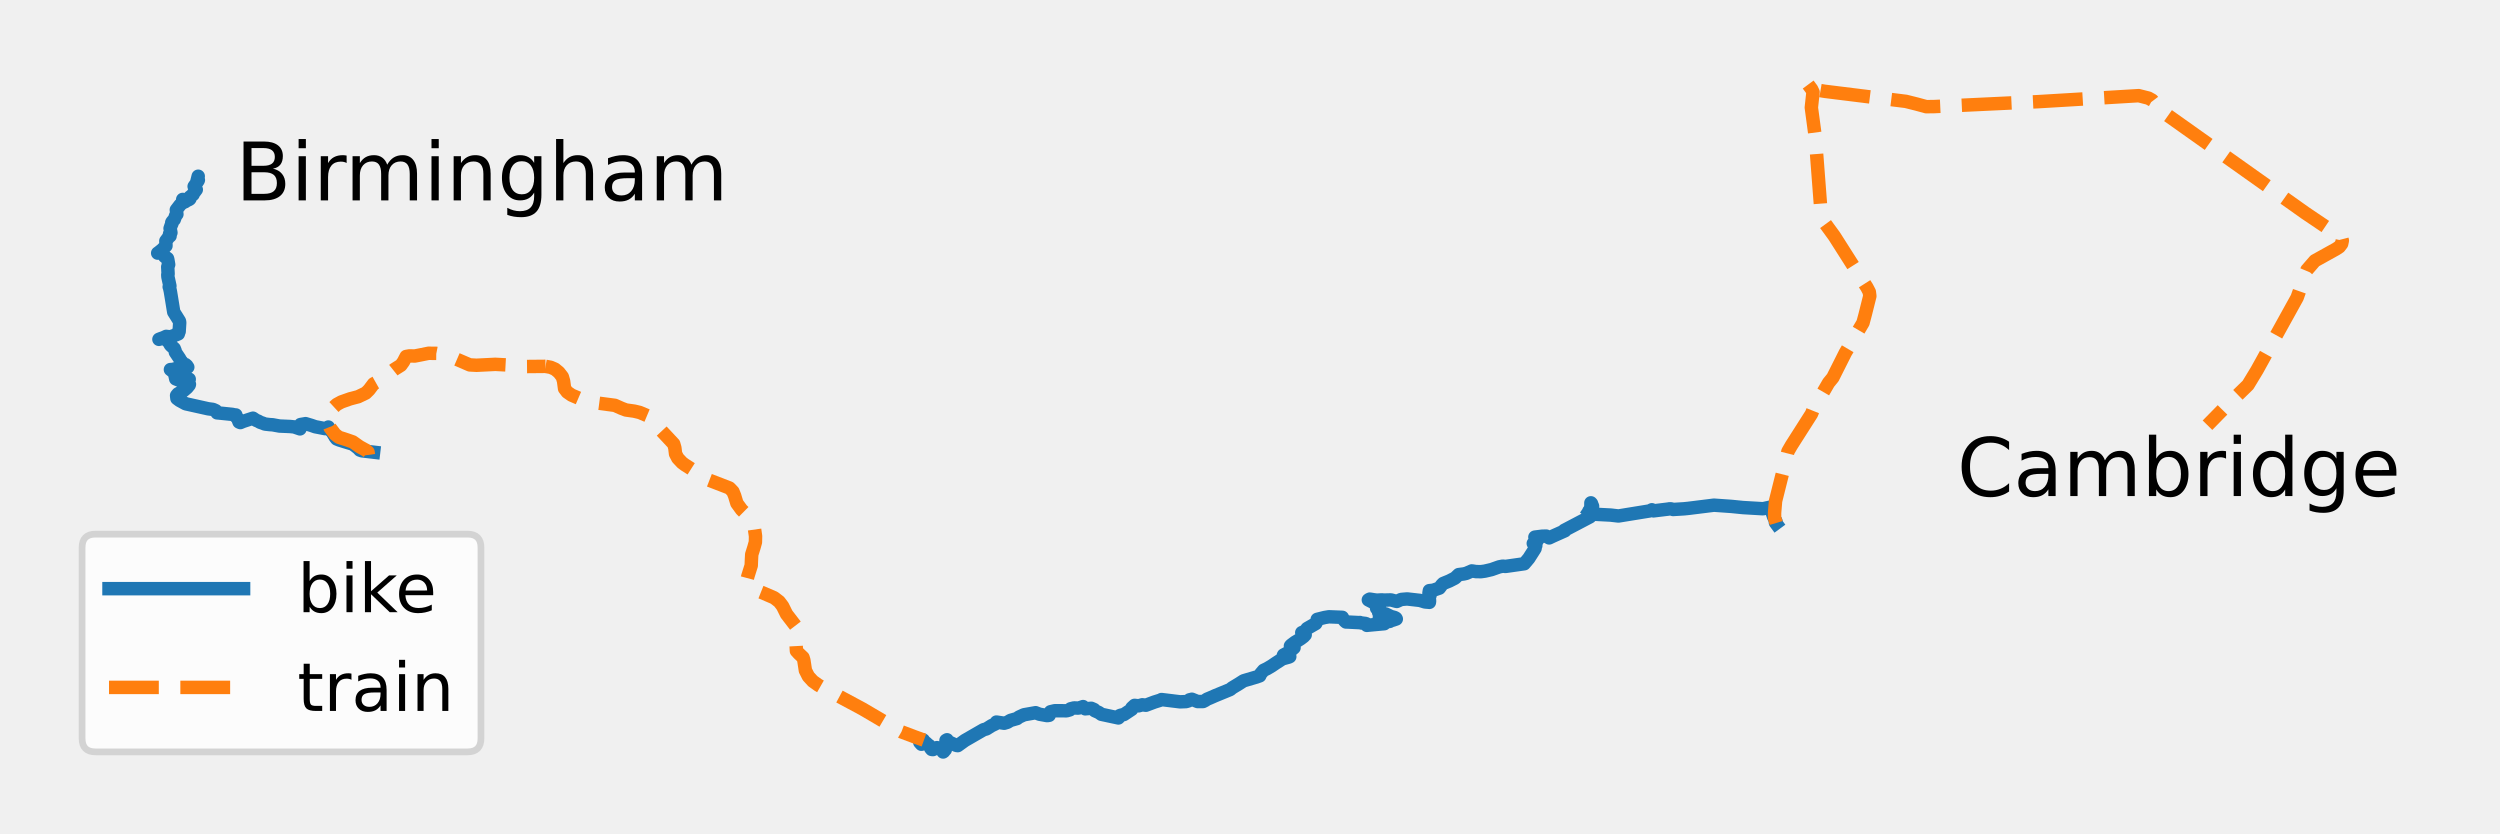
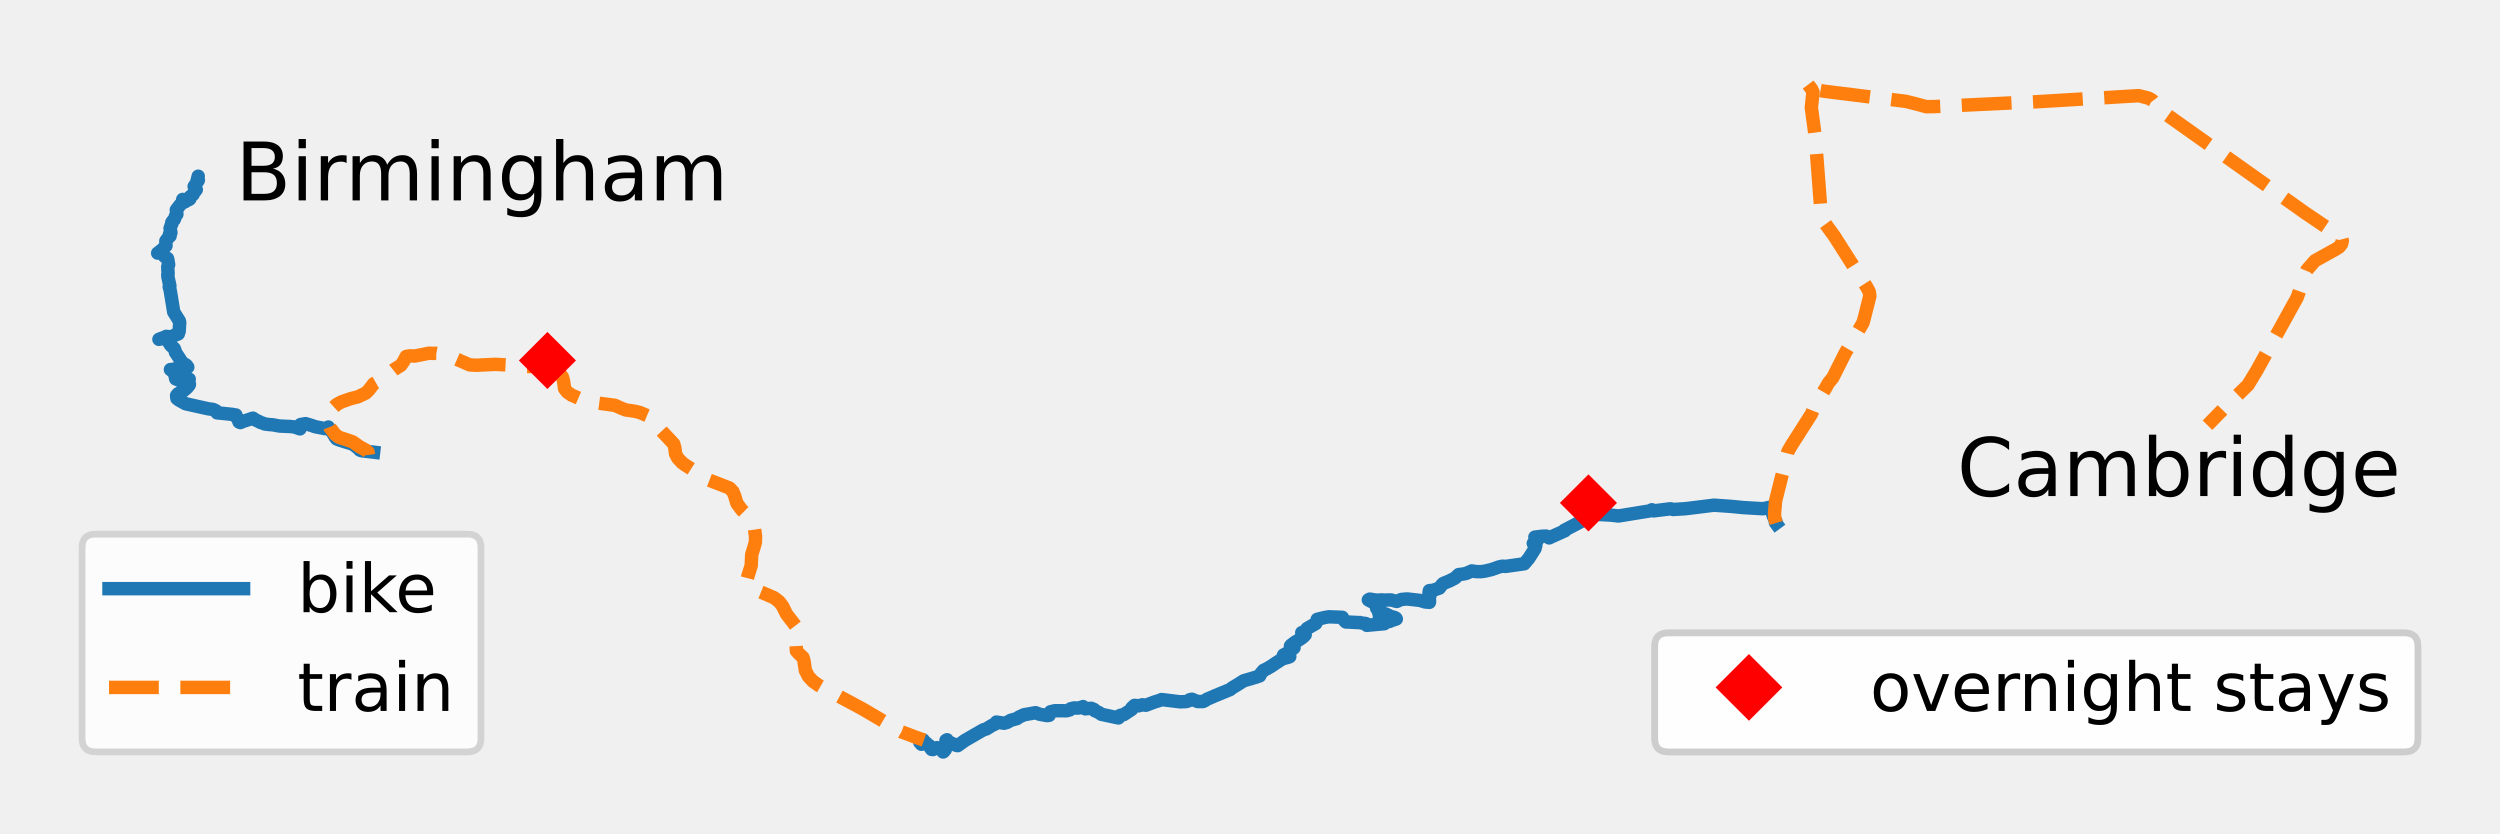
<svg xmlns="http://www.w3.org/2000/svg" xmlns:xlink="http://www.w3.org/1999/xlink" width="371.52pt" height="123.934pt" viewBox="0 0 371.52 123.934" version="1.1">
  <defs>
    <style type="text/css">*{stroke-linejoin: round; stroke-linecap: butt}</style>
  </defs>
  <g id="figure_1">
    <g id="axes_1">
      <g id="line2d_1">
-         <path d="M 29.398 26.421  L 29.456 26.19  L 29.39 26.701  L 29.48 26.756  L 29.45 26.829  L 29.095 27.359  L 28.852 27.702  L 29.169 28.183  L 28.72 28.778  L 28.695 28.905  L 28.183 29.302  L 28.063 29.475  L 28.117 29.492  L 28.229 29.53  L 28.171 29.602  L 27.951 29.722  L 27.581 29.834  L 27.501 29.898  L 27.47 29.837  L 27.153 29.638  L 27.53 29.965  L 27.521 29.971  L 27.105 30.147  L 26.769 30.449  L 26.203 31.188  L 26.288 31.839  L 26.103 32.044  L 25.895 32.631  L 25.614 32.915  L 25.522 33.069  L 25.53 33.073  L 25.55 33.226  L 25.42 33.522  L 25.276 33.944  L 25.356 34.331  L 25.4 34.581  L 25.204 34.737  L 25.273 35.074  L 25.035 35.247  L 25.07 35.246  L 24.648 35.804  L 24.664 36.532  L 24.061 37.132  L 23.536 37.549  L 23.433 37.614  L 23.907 37.404  L 24.254 37.735  L 24.458 38.11  L 24.891 38.413  L 24.941 38.597  L 25.065 39.325  L 24.927 39.656  L 24.981 40.729  L 24.934 40.825  L 24.95 41.127  L 25.248 42.496  L 25.144 42.623  L 25.18 42.669  L 25.316 43.294  L 25.467 44.209  L 25.817 46.367  L 26.662 47.713  L 26.707 47.923  L 26.623 49.262  L 26.462 49.373  L 26.566 49.374  L 26.501 49.616  L 26.117 49.772  L 25.448 50.014  L 25.161 50.045  L 24.698 49.988  L 24.283 50.184  L 23.873 50.325  L 23.619 50.427  L 24.355 50.215  L 24.376 50.337  L 24.453 50.246  L 24.674 50.427  L 24.802 50.589  L 25.105 50.859  L 25.332 51.282  L 25.891 51.79  L 26.036 52.148  L 26.061 52.342  L 26.676 53.259  L 26.885 53.635  L 26.99 53.725  L 27.017 53.824  L 27.255 54.116  L 27.565 54.176  L 27.764 54.346  L 27.75 54.361  L 27.771 54.452  L 27.904 54.563  L 27.786 54.532  L 26.481 54.685  L 25.696 54.896  L 25.328 54.921  L 25.394 54.968  L 25.877 55.357  L 25.943 55.513  L 26.115 56.305  L 26.899 56.614  L 28.117 56.343  L 28.119 56.387  L 27.979 56.73  L 27.986 57.024  L 28.15 57.106  L 28.122 57.213  L 27.791 57.62  L 27.302 58.041  L 26.443 58.532  L 26.243 58.78  L 26.293 59.218  L 26.683 59.507  L 27.592 60.003  L 30.928 60.747  L 31.657 60.845  L 32.072 61.034  L 32.257 61.351  L 32.58 61.379  L 34.516 61.579  L 34.871 61.658  L 35.051 61.664  L 35.016 61.749  L 35.032 61.893  L 35.31 62.155  L 35.522 62.715  L 35.716 62.798  L 36.156 62.614  L 37.588 62.146  L 38.051 62.458  L 38.415 62.604  L 38.636 62.746  L 39.074 62.895  L 39.363 63.016  L 40.077 63.099  L 40.518 63.127  L 41.54 63.314  L 43.113 63.381  L 43.722 63.443  L 44.581 63.735  L 44.583 63.707  L 44.661 63.088  L 45.414 62.958  L 46.294 63.223  L 46.854 63.418  L 48.324 63.701  L 48.792 63.462  L 48.768 63.605  L 48.827 63.709  L 49.366 64.191  L 49.826 64.969  L 50.03 65.227  L 50.422 65.389  L 51.153 65.618  L 52.448 66.01  L 53.239 66.624  L 53.467 66.878  L 53.778 66.993  L 55.518 67.198  L 55.518 67.198  " clip-path="url(#pf020022300)" style="fill: none; stroke: #1f77b4; stroke-width: 2; stroke-linecap: square" />
+         <path d="M 29.398 26.421  L 29.456 26.19  L 29.39 26.701  L 29.48 26.756  L 29.45 26.829  L 29.095 27.359  L 28.852 27.702  L 29.169 28.183  L 28.72 28.778  L 28.695 28.905  L 28.183 29.302  L 28.063 29.475  L 28.117 29.492  L 28.229 29.53  L 28.171 29.602  L 27.951 29.722  L 27.581 29.834  L 27.501 29.898  L 27.47 29.837  L 27.153 29.638  L 27.53 29.965  L 27.521 29.971  L 27.105 30.147  L 26.769 30.449  L 26.203 31.188  L 26.288 31.839  L 26.103 32.044  L 25.895 32.631  L 25.614 32.915  L 25.522 33.069  L 25.53 33.073  L 25.55 33.226  L 25.42 33.522  L 25.276 33.944  L 25.356 34.331  L 25.4 34.581  L 25.204 34.737  L 25.273 35.074  L 25.035 35.247  L 25.07 35.246  L 24.648 35.804  L 24.664 36.532  L 24.061 37.132  L 23.536 37.549  L 23.433 37.614  L 23.907 37.404  L 24.254 37.735  L 24.458 38.11  L 24.891 38.413  L 24.941 38.597  L 25.065 39.325  L 24.927 39.656  L 24.981 40.729  L 24.934 40.825  L 24.95 41.127  L 25.248 42.496  L 25.144 42.623  L 25.18 42.669  L 25.316 43.294  L 25.467 44.209  L 25.817 46.367  L 26.662 47.713  L 26.707 47.923  L 26.623 49.262  L 26.462 49.373  L 26.566 49.374  L 26.501 49.616  L 26.117 49.772  L 25.448 50.014  L 25.161 50.045  L 24.698 49.988  L 24.283 50.184  L 23.873 50.325  L 23.619 50.427  L 24.355 50.215  L 24.376 50.337  L 24.453 50.246  L 24.674 50.427  L 24.802 50.589  L 25.105 50.859  L 25.332 51.282  L 25.891 51.79  L 26.036 52.148  L 26.061 52.342  L 26.676 53.259  L 26.885 53.635  L 26.99 53.725  L 27.017 53.824  L 27.255 54.116  L 27.565 54.176  L 27.764 54.346  L 27.75 54.361  L 27.771 54.452  L 27.904 54.563  L 27.786 54.532  L 26.481 54.685  L 25.696 54.896  L 25.328 54.921  L 25.394 54.968  L 25.877 55.357  L 25.943 55.513  L 26.115 56.305  L 26.899 56.614  L 28.117 56.343  L 28.119 56.387  L 27.979 56.73  L 27.986 57.024  L 28.15 57.106  L 28.122 57.213  L 27.791 57.62  L 27.302 58.041  L 26.443 58.532  L 26.243 58.78  L 26.293 59.218  L 26.683 59.507  L 27.592 60.003  L 30.928 60.747  L 31.657 60.845  L 32.072 61.034  L 32.257 61.351  L 32.58 61.379  L 34.516 61.579  L 34.871 61.658  L 35.051 61.664  L 35.016 61.749  L 35.032 61.893  L 35.31 62.155  L 35.522 62.715  L 35.716 62.798  L 36.156 62.614  L 37.588 62.146  L 38.051 62.458  L 38.415 62.604  L 38.636 62.746  L 39.074 62.895  L 39.363 63.016  L 40.077 63.099  L 40.518 63.127  L 41.54 63.314  L 43.113 63.381  L 43.722 63.443  L 44.581 63.735  L 44.583 63.707  L 44.661 63.088  L 45.414 62.958  L 46.294 63.223  L 46.854 63.418  L 48.324 63.701  L 48.792 63.462  L 48.768 63.605  L 48.827 63.709  L 49.366 64.191  L 49.826 64.969  L 50.03 65.227  L 50.422 65.389  L 51.153 65.618  L 52.448 66.01  L 53.239 66.624  L 53.467 66.878  L 53.778 66.993  L 55.518 67.198  L 55.518 67.198  " clip-path="url(#p9d2b6f3bf2)" style="fill: none; stroke: #1f77b4; stroke-width: 2; stroke-linecap: square" />
      </g>
      <g id="line2d_2">
-         <path d="M 137.213 109.991  L 137.218 109.983  L 137.069 109.925  L 136.866 109.957  L 136.689 110.325  L 136.932 110.601  L 136.988 110.584  L 137.598 110.383  L 137.905 110.665  L 138.113 110.812  L 138.312 111.206  L 138.452 111.371  L 138.638 111.395  L 139.19 111.129  L 139.241 111.105  L 139.293 111.128  L 139.881 111.436  L 140.267 111.667  L 140.199 111.73  L 140.156 111.75  L 140.48 111.412  L 140.528 111.046  L 140.585 110.024  L 140.737 109.938  L 140.751 110.062  L 140.792 110.161  L 142.134 110.782  L 142.33 110.803  L 143.392 110.038  L 146.158 108.442  L 146.596 108.32  L 147.36 107.838  L 147.916 107.574  L 148.08 107.304  L 149.228 107.48  L 149.702 107.339  L 150.166 107.058  L 151.151 106.778  L 151.409 106.572  L 152.17 106.221  L 153.902 105.914  L 154.037 105.969  L 154.485 106.141  L 155.618 106.346  L 155.916 106.3  L 155.917 106.276  L 155.907 106.037  L 156.111 105.773  L 156.748 105.621  L 158.518 105.627  L 159 105.485  L 159.093 105.335  L 159.612 105.203  L 160.267 105.23  L 160.735 105.084  L 160.951 105.005  L 160.958 105.025  L 161.272 105.336  L 162.168 105.256  L 162.595 105.444  L 162.692 105.618  L 163.298 105.886  L 163.671 106.15  L 166.199 106.692  L 166.346 106.542  L 166.371 106.361  L 166.533 106.293  L 167.023 106.185  L 168.183 105.413  L 168.209 105.188  L 168.607 104.823  L 169.207 104.89  L 169.759 104.736  L 170.287 104.804  L 171.539 104.334  L 172.441 104.051  L 172.61 103.959  L 175.373 104.297  L 176.279 104.26  L 176.622 104.154  L 176.619 104.138  L 176.778 103.994  L 177.01 103.954  L 177.118 103.911  L 177.969 104.254  L 178.789 104.249  L 179.108 104.088  L 179.366 103.909  L 179.845 103.71  L 180.549 103.399  L 182.82 102.467  L 183.114 102.222  L 184.101 101.626  L 184.802 101.176  L 185.164 101.067  L 186.725 100.609  L 187.211 100.433  L 187.335 100.144  L 187.78 99.617  L 188.314 99.359  L 188.983 98.962  L 189.569 98.562  L 190.575 97.913  L 191.533 97.647  L 191.668 97.583  L 191.451 97.569  L 190.698 97.456  L 190.748 97.34  L 191.582 96.89  L 192.305 96.256  L 192.265 96.209  L 191.768 95.997  L 191.863 95.884  L 192.447 95.444  L 192.855 95.202  L 193.295 94.921  L 193.729 94.595  L 193.962 94.339  L 193.854 94.302  L 193.453 94.014  L 193.525 93.98  L 193.787 93.9  L 194.101 93.597  L 194.098 93.599  L 194.088 93.595  L 194.175 93.52  L 194.243 93.404  L 195.527 92.664  L 195.746 92.233  L 195.751 92.04  L 196.856 91.765  L 197.492 91.659  L 199.479 91.739  L 199.474 91.741  L 199.678 92.077  L 199.852 92.289  L 200.018 92.433  L 200.352 92.443  L 202.146 92.532  L 202.089 92.507  L 202.26 92.574  L 202.937 92.65  L 203.096 92.724  L 203.049 92.808  L 203.123 92.932  L 203.137 92.931  L 203.322 92.911  L 205.716 92.689  L 205.695 92.514  L 205.632 92.511  L 206.537 92.34  L 206.73 92.212  L 206.988 92.159  L 207.501 91.984  L 207.442 91.874  L 207.255 91.767  L 206.693 91.615  L 205.924 91.239  L 205.677 91.479  L 205.514 91.605  L 205.003 91.88  L 204.98 91.808  L 205.042 91.78  L 205.121 91.692  L 205.092 91.648  L 205.114 91.493  L 205.167 91.052  L 204.913 91.043  L 204.88 91.028  L 204.895 90.995  L 205.035 90.475  L 204.94 90.458  L 204.572 90.392  L 204.596 90.355  L 204.632 89.796  L 204.59 89.788  L 203.349 89.15  L 203.374 89.127  L 203.556 89.033  L 204.192 89.136  L 204.609 89.188  L 205.36 89.148  L 205.66 89.178  L 206.702 89.152  L 207.384 89.336  L 207.579 89.378  L 208.228 89.083  L 209.111 89.008  L 210.996 89.223  L 211.355 89.325  L 211.764 89.454  L 212.421 89.511  L 212.45 89.262  L 212.383 88.872  L 212.521 88.452  L 212.354 88.151  L 212.414 87.775  L 212.996 87.71  L 213.902 87.4  L 214.255 86.93  L 214.466 86.713  L 215.37 86.344  L 216.224 85.91  L 216.773 85.39  L 217.525 85.293  L 217.902 85.203  L 218.728 84.842  L 219.376 84.947  L 220.105 84.952  L 220.672 84.874  L 221.657 84.644  L 222.797 84.24  L 223.325 84.135  L 223.731 84.175  L 226.518 83.777  L 227.193 82.974  L 227.364 82.703  L 227.851 81.944  L 228.126 81.501  L 228.12 81.225  L 228.231 81.084  L 228.183 80.943  L 227.859 80.757  L 227.932 80.692  L 228.394 80.415  L 228.435 80.354  L 228.393 80.324  L 228.132 80.019  L 228.097 79.82  L 228.111 79.817  L 229.166 79.686  L 229.781 79.669  L 230.218 79.936  L 230.729 79.692  L 232.56 78.875  L 232.46 78.814  L 232.547 78.77  L 236.274 76.812  L 236.245 76.78  L 235.981 76.567  L 236.031 76.563  L 236.634 76.024  L 236.606 75.514  L 236.628 75.517  L 236.664 75.429  L 236.637 75.392  L 236.564 75.269  L 236.668 75.231  L 236.549 74.961  L 236.508 74.823  L 236.42 74.726  L 236.42 74.732  " clip-path="url(#pf020022300)" style="fill: none; stroke: #1f77b4; stroke-width: 2; stroke-linecap: square" />
+         <path d="M 137.213 109.991  L 137.218 109.983  L 137.069 109.925  L 136.866 109.957  L 136.689 110.325  L 136.932 110.601  L 136.988 110.584  L 137.598 110.383  L 137.905 110.665  L 138.113 110.812  L 138.312 111.206  L 138.452 111.371  L 138.638 111.395  L 139.19 111.129  L 139.241 111.105  L 139.293 111.128  L 139.881 111.436  L 140.267 111.667  L 140.199 111.73  L 140.156 111.75  L 140.48 111.412  L 140.528 111.046  L 140.585 110.024  L 140.737 109.938  L 140.751 110.062  L 140.792 110.161  L 142.134 110.782  L 142.33 110.803  L 143.392 110.038  L 146.158 108.442  L 146.596 108.32  L 147.36 107.838  L 147.916 107.574  L 148.08 107.304  L 149.228 107.48  L 149.702 107.339  L 150.166 107.058  L 151.151 106.778  L 151.409 106.572  L 152.17 106.221  L 153.902 105.914  L 154.037 105.969  L 154.485 106.141  L 155.618 106.346  L 155.916 106.3  L 155.917 106.276  L 155.907 106.037  L 156.111 105.773  L 156.748 105.621  L 158.518 105.627  L 159 105.485  L 159.093 105.335  L 159.612 105.203  L 160.267 105.23  L 160.735 105.084  L 160.951 105.005  L 160.958 105.025  L 161.272 105.336  L 162.168 105.256  L 162.595 105.444  L 162.692 105.618  L 163.298 105.886  L 163.671 106.15  L 166.199 106.692  L 166.346 106.542  L 166.371 106.361  L 166.533 106.293  L 167.023 106.185  L 168.183 105.413  L 168.209 105.188  L 168.607 104.823  L 169.207 104.89  L 169.759 104.736  L 170.287 104.804  L 171.539 104.334  L 172.441 104.051  L 172.61 103.959  L 175.373 104.297  L 176.279 104.26  L 176.622 104.154  L 176.619 104.138  L 176.778 103.994  L 177.01 103.954  L 177.118 103.911  L 177.969 104.254  L 178.789 104.249  L 179.108 104.088  L 179.366 103.909  L 179.845 103.71  L 180.549 103.399  L 182.82 102.467  L 183.114 102.222  L 184.101 101.626  L 184.802 101.176  L 185.164 101.067  L 186.725 100.609  L 187.211 100.433  L 187.335 100.144  L 187.78 99.617  L 188.314 99.359  L 188.983 98.962  L 189.569 98.562  L 190.575 97.913  L 191.533 97.647  L 191.668 97.583  L 191.451 97.569  L 190.698 97.456  L 190.748 97.34  L 191.582 96.89  L 192.305 96.256  L 192.265 96.209  L 191.768 95.997  L 191.863 95.884  L 192.447 95.444  L 192.855 95.202  L 193.295 94.921  L 193.729 94.595  L 193.962 94.339  L 193.854 94.302  L 193.453 94.014  L 193.525 93.98  L 193.787 93.9  L 194.101 93.597  L 194.098 93.599  L 194.088 93.595  L 194.175 93.52  L 194.243 93.404  L 195.527 92.664  L 195.746 92.233  L 195.751 92.04  L 196.856 91.765  L 197.492 91.659  L 199.479 91.739  L 199.474 91.741  L 199.678 92.077  L 199.852 92.289  L 200.018 92.433  L 200.352 92.443  L 202.146 92.532  L 202.089 92.507  L 202.26 92.574  L 202.937 92.65  L 203.096 92.724  L 203.049 92.808  L 203.123 92.932  L 203.137 92.931  L 203.322 92.911  L 205.716 92.689  L 205.695 92.514  L 205.632 92.511  L 206.537 92.34  L 206.73 92.212  L 206.988 92.159  L 207.501 91.984  L 207.442 91.874  L 207.255 91.767  L 206.693 91.615  L 205.924 91.239  L 205.677 91.479  L 205.514 91.605  L 205.003 91.88  L 204.98 91.808  L 205.042 91.78  L 205.121 91.692  L 205.092 91.648  L 205.114 91.493  L 205.167 91.052  L 204.913 91.043  L 204.88 91.028  L 204.895 90.995  L 205.035 90.475  L 204.94 90.458  L 204.572 90.392  L 204.596 90.355  L 204.632 89.796  L 204.59 89.788  L 203.349 89.15  L 203.374 89.127  L 203.556 89.033  L 204.192 89.136  L 204.609 89.188  L 205.36 89.148  L 205.66 89.178  L 206.702 89.152  L 207.384 89.336  L 207.579 89.378  L 208.228 89.083  L 209.111 89.008  L 210.996 89.223  L 211.355 89.325  L 211.764 89.454  L 212.421 89.511  L 212.45 89.262  L 212.383 88.872  L 212.521 88.452  L 212.354 88.151  L 212.414 87.775  L 212.996 87.71  L 213.902 87.4  L 214.255 86.93  L 214.466 86.713  L 215.37 86.344  L 216.224 85.91  L 216.773 85.39  L 217.525 85.293  L 217.902 85.203  L 218.728 84.842  L 219.376 84.947  L 220.105 84.952  L 220.672 84.874  L 221.657 84.644  L 222.797 84.24  L 223.325 84.135  L 223.731 84.175  L 226.518 83.777  L 227.193 82.974  L 227.364 82.703  L 227.851 81.944  L 228.126 81.501  L 228.12 81.225  L 228.231 81.084  L 228.183 80.943  L 227.859 80.757  L 227.932 80.692  L 228.394 80.415  L 228.435 80.354  L 228.393 80.324  L 228.132 80.019  L 228.097 79.82  L 228.111 79.817  L 229.166 79.686  L 229.781 79.669  L 230.218 79.936  L 230.729 79.692  L 232.56 78.875  L 232.46 78.814  L 232.547 78.77  L 236.274 76.812  L 236.245 76.78  L 235.981 76.567  L 236.031 76.563  L 236.634 76.024  L 236.606 75.514  L 236.628 75.517  L 236.664 75.429  L 236.637 75.392  L 236.564 75.269  L 236.668 75.231  L 236.549 74.961  L 236.508 74.823  L 236.42 74.726  L 236.42 74.732  " clip-path="url(#p9d2b6f3bf2)" style="fill: none; stroke: #1f77b4; stroke-width: 2; stroke-linecap: square" />
      </g>
      <g id="line2d_3">
-         <path d="M 236.194 75.921  L 236.209 75.932  L 236.124 75.936  L 236.119 75.965  L 236.381 76.36  L 236.644 76.297  L 236.659 76.406  L 239.353 76.545  L 240.517 76.68  L 245.168 75.925  L 245.48 75.756  L 245.721 75.919  L 247.871 75.657  L 248.182 75.605  L 248.413 75.639  L 248.634 75.713  L 250.233 75.615  L 250.891 75.549  L 254.709 75.074  L 257.302 75.256  L 259.034 75.429  L 261.999 75.602  L 263.234 75.332  L 263.124 75.363  L 263.43 76.372  L 263.56 76.765  L 263.824 77.323  L 263.9 77.422  L 263.952 77.62  L 263.832 77.588  L 263.837 77.65  L 263.918 77.76  L 263.918 77.76  " clip-path="url(#pf020022300)" style="fill: none; stroke: #1f77b4; stroke-width: 2; stroke-linecap: square" />
+         <path d="M 236.194 75.921  L 236.209 75.932  L 236.124 75.936  L 236.119 75.965  L 236.381 76.36  L 236.644 76.297  L 236.659 76.406  L 239.353 76.545  L 240.517 76.68  L 245.168 75.925  L 245.48 75.756  L 245.721 75.919  L 247.871 75.657  L 248.182 75.605  L 248.413 75.639  L 248.634 75.713  L 250.233 75.615  L 250.891 75.549  L 254.709 75.074  L 257.302 75.256  L 259.034 75.429  L 261.999 75.602  L 263.234 75.332  L 263.124 75.363  L 263.43 76.372  L 263.56 76.765  L 263.824 77.323  L 263.9 77.422  L 263.952 77.62  L 263.832 77.588  L 263.837 77.65  L 263.918 77.76  L 263.918 77.76  " clip-path="url(#p9d2b6f3bf2)" style="fill: none; stroke: #1f77b4; stroke-width: 2; stroke-linecap: square" />
      </g>
      <g id="line2d_4">
-         <path d="M 54.749 67.601  L 54.692 67.182  L 54.402 66.92  L 53.438 66.388  L 52.426 65.672  L 51.585 65.376  L 50.359 64.98  L 49.792 64.543  L 49.05 63.558  L 48.848 63.035  L 48.839 62.296  L 49.04 61.374  L 49.428 60.67  L 50.038 60.107  L 50.727 59.731  L 52.024 59.271  L 53.222 58.957  L 54.351 58.415  L 54.84 57.936  L 55.513 57.042  L 56.22 56.645  L 57.044 56.138  L 58.595 54.899  L 59.57 54.288  L 59.954 53.756  L 60.36 52.974  L 60.838 52.893  L 61.653 52.904  L 62.53 52.733  L 63.686 52.499  L 64.833 52.511  L 66.194 52.775  L 67.538 53.248  L 69.81 54.226  L 70.818 54.281  L 73.605 54.143  L 76.237 54.282  L 77.842 54.471  L 81.065 54.443  L 81.065 54.443  " clip-path="url(#pf020022300)" style="fill: none; stroke-dasharray: 7.4,3.2; stroke-dashoffset: 0; stroke: #ff7f0e; stroke-width: 2" />
+         <path d="M 54.749 67.601  L 54.692 67.182  L 54.402 66.92  L 53.438 66.388  L 52.426 65.672  L 51.585 65.376  L 50.359 64.98  L 49.792 64.543  L 49.05 63.558  L 48.848 63.035  L 48.839 62.296  L 49.04 61.374  L 49.428 60.67  L 50.038 60.107  L 50.727 59.731  L 52.024 59.271  L 53.222 58.957  L 54.351 58.415  L 54.84 57.936  L 55.513 57.042  L 56.22 56.645  L 57.044 56.138  L 58.595 54.899  L 59.57 54.288  L 59.954 53.756  L 60.36 52.974  L 60.838 52.893  L 61.653 52.904  L 62.53 52.733  L 63.686 52.499  L 64.833 52.511  L 66.194 52.775  L 67.538 53.248  L 69.81 54.226  L 70.818 54.281  L 73.605 54.143  L 76.237 54.282  L 77.842 54.471  L 81.065 54.443  L 81.065 54.443  " clip-path="url(#p9d2b6f3bf2)" style="fill: none; stroke-dasharray: 7.4,3.2; stroke-dashoffset: 0; stroke: #ff7f0e; stroke-width: 2" />
      </g>
      <g id="line2d_5">
-         <path d="M 81.065 54.443  L 81.831 54.583  L 82.467 54.856  L 83.054 55.336  L 83.568 56  L 83.754 56.647  L 83.901 57.748  L 84.301 58.27  L 84.947 58.718  L 86.388 59.336  L 87.56 59.724  L 88.204 59.819  L 91.379 60.238  L 92.342 60.668  L 93.02 60.927  L 94.244 61.099  L 95.051 61.291  L 96.243 61.79  L 96.943 62.314  L 97.258 62.689  L 98.057 63.763  L 100.121 65.975  L 100.288 66.566  L 100.394 67.448  L 100.728 68.089  L 101.361 68.762  L 101.763 69.062  L 105.313 71.329  L 108.405 72.522  L 108.92 73.056  L 109.172 73.673  L 109.507 74.789  L 110.2 75.741  L 111.691 77.212  L 112.056 78.117  L 112.279 79.685  L 112.26 80.567  L 112.035 81.373  L 111.713 82.395  L 111.676 83.098  L 111.637 84.041  L 111.161 85.558  L 110.998 86.169  L 111.128 86.677  L 111.519 87.181  L 112.101 87.605  L 113.255 88.064  L 115.032 88.828  L 115.796 89.413  L 116.304 90.086  L 116.885 91.262  L 118.415 93.253  L 118.654 93.889  L 118.688 94.503  L 118.513 95.155  L 118.313 95.947  L 118.355 96.733  L 118.679 97.091  L 119.332 97.708  L 119.458 98.116  L 119.688 99.633  L 120.137 100.515  L 120.796 101.236  L 121.592 101.804  L 122.167 102.132  L 128.149 105.337  L 133.963 108.754  L 135.887 109.482  L 137.302 109.994  L 137.302 109.994  " clip-path="url(#pf020022300)" style="fill: none; stroke-dasharray: 7.4,3.2; stroke-dashoffset: 0; stroke: #ff7f0e; stroke-width: 2" />
+         <path d="M 81.065 54.443  L 81.831 54.583  L 82.467 54.856  L 83.054 55.336  L 83.568 56  L 83.754 56.647  L 83.901 57.748  L 84.301 58.27  L 84.947 58.718  L 86.388 59.336  L 87.56 59.724  L 88.204 59.819  L 91.379 60.238  L 92.342 60.668  L 93.02 60.927  L 94.244 61.099  L 95.051 61.291  L 96.243 61.79  L 96.943 62.314  L 97.258 62.689  L 98.057 63.763  L 100.121 65.975  L 100.288 66.566  L 100.394 67.448  L 100.728 68.089  L 101.361 68.762  L 101.763 69.062  L 105.313 71.329  L 108.405 72.522  L 108.92 73.056  L 109.172 73.673  L 109.507 74.789  L 110.2 75.741  L 111.691 77.212  L 112.056 78.117  L 112.279 79.685  L 112.26 80.567  L 112.035 81.373  L 111.713 82.395  L 111.676 83.098  L 111.637 84.041  L 111.161 85.558  L 110.998 86.169  L 111.128 86.677  L 111.519 87.181  L 112.101 87.605  L 113.255 88.064  L 115.032 88.828  L 115.796 89.413  L 116.304 90.086  L 116.885 91.262  L 118.415 93.253  L 118.654 93.889  L 118.688 94.503  L 118.513 95.155  L 118.313 95.947  L 118.355 96.733  L 118.679 97.091  L 119.332 97.708  L 119.458 98.116  L 119.688 99.633  L 120.137 100.515  L 120.796 101.236  L 121.592 101.804  L 122.167 102.132  L 128.149 105.337  L 133.963 108.754  L 135.887 109.482  L 137.302 109.994  L 137.302 109.994  " clip-path="url(#p9d2b6f3bf2)" style="fill: none; stroke-dasharray: 7.4,3.2; stroke-dashoffset: 0; stroke: #ff7f0e; stroke-width: 2" />
      </g>
      <g id="line2d_6">
-         <path d="M 263.949 77.72  L 263.717 76.957  L 263.717 76.202  L 263.863 74.446  L 265.708 67.073  L 266.212 66.199  L 269.199 61.512  L 269.784 60.058  L 270.773 58.56  L 271.75 56.881  L 272.373 56.12  L 274.24 52.409  L 276.856 47.968  L 277.173 46.779  L 277.87 44.001  L 277.793 43.386  L 277.439 42.708  L 272.598 35.094  L 270.944 32.827  L 270.701 32.194  L 270.59 31.132  L 269.768 20.362  L 269.18 15.982  L 269.429 13.69  L 269.219 13.25  L 268.423 12.179  L 268.696 12.709  L 268.895 13.089  L 269.319 13.253  L 271.164 13.568  L 283.228 15.064  L 284.855 15.471  L 286.257 15.853  L 287.429 15.839  L 302.879 15.108  L 317.828 14.215  L 319.278 14.583  L 319.836 14.893  L 320.205 15.381  L 320.577 16.007  L 320.878 16.253  L 342.603 31.665  L 346.755 34.466  L 347.586 34.881  L 347.981 35.346  L 348.087 35.756  L 347.984 36.235  L 347.645 36.682  L 347.162 37.004  L 344.008 38.756  L 342.844 40.098  L 342.745 40.331  L 341.371 44.225  L 335.408 55  L 334.07 57.21  L 330.574 60.615  L 328.049 63.19  L 328.049 63.19  " clip-path="url(#pf020022300)" style="fill: none; stroke-dasharray: 7.4,3.2; stroke-dashoffset: 0; stroke: #ff7f0e; stroke-width: 2" />
+         <path d="M 263.949 77.72  L 263.717 76.957  L 263.717 76.202  L 263.863 74.446  L 265.708 67.073  L 266.212 66.199  L 269.199 61.512  L 269.784 60.058  L 270.773 58.56  L 271.75 56.881  L 272.373 56.12  L 274.24 52.409  L 276.856 47.968  L 277.173 46.779  L 277.87 44.001  L 277.793 43.386  L 277.439 42.708  L 272.598 35.094  L 270.944 32.827  L 270.701 32.194  L 270.59 31.132  L 269.768 20.362  L 269.18 15.982  L 269.429 13.69  L 269.219 13.25  L 268.423 12.179  L 268.696 12.709  L 268.895 13.089  L 269.319 13.253  L 271.164 13.568  L 283.228 15.064  L 284.855 15.471  L 286.257 15.853  L 287.429 15.839  L 302.879 15.108  L 317.828 14.215  L 319.278 14.583  L 319.836 14.893  L 320.205 15.381  L 320.577 16.007  L 320.878 16.253  L 342.603 31.665  L 346.755 34.466  L 347.586 34.881  L 347.981 35.346  L 348.087 35.756  L 347.984 36.235  L 347.645 36.682  L 347.162 37.004  L 344.008 38.756  L 342.844 40.098  L 342.745 40.331  L 341.371 44.225  L 335.408 55  L 334.07 57.21  L 330.574 60.615  L 328.049 63.19  L 328.049 63.19  " clip-path="url(#p9d2b6f3bf2)" style="fill: none; stroke-dasharray: 7.4,3.2; stroke-dashoffset: 0; stroke: #ff7f0e; stroke-width: 2" />
+       </g>
+       <g id="line2d_7">
+         <defs>
+           <path id="m99d3e0fdd3" d="M 0 3.536  L 3.536 0  L 0 -3.536  L -3.536 0  z " style="stroke: #ff0000; stroke-linejoin: miter" />
+         </defs>
+         <g clip-path="url(#p9d2b6f3bf2)">
+           <use xlink:href="#m99d3e0fdd3" x="81.35" y="53.572" style="fill: #ff0000; stroke: #ff0000; stroke-linejoin: miter" />
+         </g>
+       </g>
+       <g id="line2d_8">
+         <g clip-path="url(#p9d2b6f3bf2)">
+           <use xlink:href="#m99d3e0fdd3" x="236.055" y="74.737" style="fill: #ff0000; stroke: #ff0000; stroke-linejoin: miter" />
+         </g>
      </g>
      <g id="text_1">
        <g transform="translate(35.01349 29.77885) scale(0.12 -0.12)">
          <defs>
            <path id="DejaVuSans-42" d="M 1259 2228  L 1259 519  L 2272 519  Q 2781 519 3026 730  Q 3272 941 3272 1375  Q 3272 1813 3026 2020  Q 2781 2228 2272 2228  L 1259 2228  z M 1259 4147  L 1259 2741  L 2194 2741  Q 2656 2741 2882 2914  Q 3109 3088 3109 3444  Q 3109 3797 2882 3972  Q 2656 4147 2194 4147  L 1259 4147  z M 628 4666  L 2241 4666  Q 2963 4666 3353 4366  Q 3744 4066 3744 3513  Q 3744 3084 3544 2831  Q 3344 2578 2956 2516  Q 3422 2416 3680 2098  Q 3938 1781 3938 1306  Q 3938 681 3513 340  Q 3088 0 2303 0  L 628 0  L 628 4666  z " transform="scale(0.015625)" />
            <path id="DejaVuSans-69" d="M 603 3500  L 1178 3500  L 1178 0  L 603 0  L 603 3500  z M 603 4863  L 1178 4863  L 1178 4134  L 603 4134  L 603 4863  z " transform="scale(0.015625)" />
            <path id="DejaVuSans-72" d="M 2631 2963  Q 2534 3019 2420 3045  Q 2306 3072 2169 3072  Q 1681 3072 1420 2755  Q 1159 2438 1159 1844  L 1159 0  L 581 0  L 581 3500  L 1159 3500  L 1159 2956  Q 1341 3275 1631 3429  Q 1922 3584 2338 3584  Q 2397 3584 2469 3576  Q 2541 3569 2628 3553  L 2631 2963  z " transform="scale(0.015625)" />
            <path id="DejaVuSans-6d" d="M 3328 2828  Q 3544 3216 3844 3400  Q 4144 3584 4550 3584  Q 5097 3584 5394 3201  Q 5691 2819 5691 2113  L 5691 0  L 5113 0  L 5113 2094  Q 5113 2597 4934 2840  Q 4756 3084 4391 3084  Q 3944 3084 3684 2787  Q 3425 2491 3425 1978  L 3425 0  L 2847 0  L 2847 2094  Q 2847 2600 2669 2842  Q 2491 3084 2119 3084  Q 1678 3084 1418 2786  Q 1159 2488 1159 1978  L 1159 0  L 581 0  L 581 3500  L 1159 3500  L 1159 2956  Q 1356 3278 1631 3431  Q 1906 3584 2284 3584  Q 2666 3584 2933 3390  Q 3200 3197 3328 2828  z " transform="scale(0.015625)" />
            <path id="DejaVuSans-6e" d="M 3513 2113  L 3513 0  L 2938 0  L 2938 2094  Q 2938 2591 2744 2837  Q 2550 3084 2163 3084  Q 1697 3084 1428 2787  Q 1159 2491 1159 1978  L 1159 0  L 581 0  L 581 3500  L 1159 3500  L 1159 2956  Q 1366 3272 1645 3428  Q 1925 3584 2291 3584  Q 2894 3584 3203 3211  Q 3513 2838 3513 2113  z " transform="scale(0.015625)" />
            <path id="DejaVuSans-67" d="M 2906 1791  Q 2906 2416 2648 2759  Q 2391 3103 1925 3103  Q 1463 3103 1205 2759  Q 947 2416 947 1791  Q 947 1169 1205 825  Q 1463 481 1925 481  Q 2391 481 2648 825  Q 2906 1169 2906 1791  z M 3481 434  Q 3481 -459 3084 -895  Q 2688 -1331 1869 -1331  Q 1566 -1331 1297 -1286  Q 1028 -1241 775 -1147  L 775 -588  Q 1028 -725 1275 -790  Q 1522 -856 1778 -856  Q 2344 -856 2625 -561  Q 2906 -266 2906 331  L 2906 616  Q 2728 306 2450 153  Q 2172 0 1784 0  Q 1141 0 747 490  Q 353 981 353 1791  Q 353 2603 747 3093  Q 1141 3584 1784 3584  Q 2172 3584 2450 3431  Q 2728 3278 2906 2969  L 2906 3500  L 3481 3500  L 3481 434  z " transform="scale(0.015625)" />
            <path id="DejaVuSans-68" d="M 3513 2113  L 3513 0  L 2938 0  L 2938 2094  Q 2938 2591 2744 2837  Q 2550 3084 2163 3084  Q 1697 3084 1428 2787  Q 1159 2491 1159 1978  L 1159 0  L 581 0  L 581 4863  L 1159 4863  L 1159 2956  Q 1366 3272 1645 3428  Q 1925 3584 2291 3584  Q 2894 3584 3203 3211  Q 3513 2838 3513 2113  z " transform="scale(0.015625)" />
            <path id="DejaVuSans-61" d="M 2194 1759  Q 1497 1759 1228 1600  Q 959 1441 959 1056  Q 959 750 1161 570  Q 1363 391 1709 391  Q 2188 391 2477 730  Q 2766 1069 2766 1631  L 2766 1759  L 2194 1759  z M 3341 1997  L 3341 0  L 2766 0  L 2766 531  Q 2569 213 2275 61  Q 1981 -91 1556 -91  Q 1019 -91 701 211  Q 384 513 384 1019  Q 384 1609 779 1909  Q 1175 2209 1959 2209  L 2766 2209  L 2766 2266  Q 2766 2663 2505 2880  Q 2244 3097 1772 3097  Q 1472 3097 1187 3025  Q 903 2953 641 2809  L 641 3341  Q 956 3463 1253 3523  Q 1550 3584 1831 3584  Q 2591 3584 2966 3190  Q 3341 2797 3341 1997  z " transform="scale(0.015625)" />
          </defs>
          <use xlink:href="#DejaVuSans-42" />
          <use xlink:href="#DejaVuSans-69" x="68.604" />
          <use xlink:href="#DejaVuSans-72" x="96.387" />
          <use xlink:href="#DejaVuSans-6d" x="135.75" />
          <use xlink:href="#DejaVuSans-69" x="233.162" />
          <use xlink:href="#DejaVuSans-6e" x="260.945" />
          <use xlink:href="#DejaVuSans-67" x="324.324" />
          <use xlink:href="#DejaVuSans-68" x="387.801" />
          <use xlink:href="#DejaVuSans-61" x="451.18" />
          <use xlink:href="#DejaVuSans-6d" x="512.459" />
        </g>
      </g>
      <g id="text_2">
        <g transform="translate(290.8388 73.71656) scale(0.12 -0.12)">
          <defs>
            <path id="DejaVuSans-43" d="M 4122 4306  L 4122 3641  Q 3803 3938 3442 4084  Q 3081 4231 2675 4231  Q 1875 4231 1450 3742  Q 1025 3253 1025 2328  Q 1025 1406 1450 917  Q 1875 428 2675 428  Q 3081 428 3442 575  Q 3803 722 4122 1019  L 4122 359  Q 3791 134 3420 21  Q 3050 -91 2638 -91  Q 1578 -91 968 557  Q 359 1206 359 2328  Q 359 3453 968 4101  Q 1578 4750 2638 4750  Q 3056 4750 3426 4639  Q 3797 4528 4122 4306  z " transform="scale(0.015625)" />
            <path id="DejaVuSans-62" d="M 3116 1747  Q 3116 2381 2855 2742  Q 2594 3103 2138 3103  Q 1681 3103 1420 2742  Q 1159 2381 1159 1747  Q 1159 1113 1420 752  Q 1681 391 2138 391  Q 2594 391 2855 752  Q 3116 1113 3116 1747  z M 1159 2969  Q 1341 3281 1617 3432  Q 1894 3584 2278 3584  Q 2916 3584 3314 3078  Q 3713 2572 3713 1747  Q 3713 922 3314 415  Q 2916 -91 2278 -91  Q 1894 -91 1617 61  Q 1341 213 1159 525  L 1159 0  L 581 0  L 581 4863  L 1159 4863  L 1159 2969  z " transform="scale(0.015625)" />
            <path id="DejaVuSans-64" d="M 2906 2969  L 2906 4863  L 3481 4863  L 3481 0  L 2906 0  L 2906 525  Q 2725 213 2448 61  Q 2172 -91 1784 -91  Q 1150 -91 751 415  Q 353 922 353 1747  Q 353 2572 751 3078  Q 1150 3584 1784 3584  Q 2172 3584 2448 3432  Q 2725 3281 2906 2969  z M 947 1747  Q 947 1113 1208 752  Q 1469 391 1925 391  Q 2381 391 2643 752  Q 2906 1113 2906 1747  Q 2906 2381 2643 2742  Q 2381 3103 1925 3103  Q 1469 3103 1208 2742  Q 947 2381 947 1747  z " transform="scale(0.015625)" />
            <path id="DejaVuSans-65" d="M 3597 1894  L 3597 1613  L 953 1613  Q 991 1019 1311 708  Q 1631 397 2203 397  Q 2534 397 2845 478  Q 3156 559 3463 722  L 3463 178  Q 3153 47 2828 -22  Q 2503 -91 2169 -91  Q 1331 -91 842 396  Q 353 884 353 1716  Q 353 2575 817 3079  Q 1281 3584 2069 3584  Q 2775 3584 3186 3129  Q 3597 2675 3597 1894  z M 3022 2063  Q 3016 2534 2758 2815  Q 2500 3097 2075 3097  Q 1594 3097 1305 2825  Q 1016 2553 972 2059  L 3022 2063  z " transform="scale(0.015625)" />
          </defs>
          <use xlink:href="#DejaVuSans-43" />
          <use xlink:href="#DejaVuSans-61" x="69.824" />
          <use xlink:href="#DejaVuSans-6d" x="131.104" />
          <use xlink:href="#DejaVuSans-62" x="228.516" />
          <use xlink:href="#DejaVuSans-72" x="291.992" />
          <use xlink:href="#DejaVuSans-69" x="333.105" />
          <use xlink:href="#DejaVuSans-64" x="360.889" />
          <use xlink:href="#DejaVuSans-67" x="424.365" />
          <use xlink:href="#DejaVuSans-65" x="487.842" />
        </g>
      </g>
      <g id="legend_1">
        <g id="patch_1">
          <path d="M 14.2 111.734  L 69.475 111.734  Q 71.475 111.734 71.475 109.734  L 71.475 81.377  Q 71.475 79.377 69.475 79.377  L 14.2 79.377  Q 12.2 79.377 12.2 81.377  L 12.2 109.734  Q 12.2 111.734 14.2 111.734  z " style="fill: #ffffff; opacity: 0.8; stroke: #cccccc; stroke-linejoin: miter" />
        </g>
-         <g id="line2d_7">
+         <g id="line2d_9">
          <path d="M 16.2 87.476  L 26.2 87.476  L 36.2 87.476  " style="fill: none; stroke: #1f77b4; stroke-width: 2; stroke-linecap: square" />
        </g>
        <g id="text_3">
          <g transform="translate(44.2 90.97588) scale(0.1 -0.1)">
            <defs>
              <path id="DejaVuSans-6b" d="M 581 4863  L 1159 4863  L 1159 1991  L 2875 3500  L 3609 3500  L 1753 1863  L 3688 0  L 2938 0  L 1159 1709  L 1159 0  L 581 0  L 581 4863  z " transform="scale(0.015625)" />
            </defs>
            <use xlink:href="#DejaVuSans-62" />
            <use xlink:href="#DejaVuSans-69" x="63.477" />
            <use xlink:href="#DejaVuSans-6b" x="91.26" />
            <use xlink:href="#DejaVuSans-65" x="145.545" />
          </g>
        </g>
-         <g id="line2d_8">
+         <g id="line2d_10">
          <path d="M 16.2 102.154  L 26.2 102.154  L 36.2 102.154  " style="fill: none; stroke-dasharray: 7.4,3.2; stroke-dashoffset: 0; stroke: #ff7f0e; stroke-width: 2" />
        </g>
        <g id="text_4">
          <g transform="translate(44.2 105.654) scale(0.1 -0.1)">
            <defs>
              <path id="DejaVuSans-74" d="M 1172 4494  L 1172 3500  L 2356 3500  L 2356 3053  L 1172 3053  L 1172 1153  Q 1172 725 1289 603  Q 1406 481 1766 481  L 2356 481  L 2356 0  L 1766 0  Q 1100 0 847 248  Q 594 497 594 1153  L 594 3053  L 172 3053  L 172 3500  L 594 3500  L 594 4494  L 1172 4494  z " transform="scale(0.015625)" />
            </defs>
            <use xlink:href="#DejaVuSans-74" />
            <use xlink:href="#DejaVuSans-72" x="39.209" />
            <use xlink:href="#DejaVuSans-61" x="80.322" />
            <use xlink:href="#DejaVuSans-69" x="141.602" />
            <use xlink:href="#DejaVuSans-6e" x="169.385" />
          </g>
        </g>
      </g>
+       <g id="legend_2">
+         <g id="patch_2">
+           <path d="M 247.907 111.734  L 357.32 111.734  Q 359.32 111.734 359.32 109.734  L 359.32 96.056  Q 359.32 94.056 357.32 94.056  L 247.907 94.056  Q 245.907 94.056 245.907 96.056  L 245.907 109.734  Q 245.907 111.734 247.907 111.734  z " style="fill: #ffffff; opacity: 0.8; stroke: #cccccc; stroke-linejoin: miter" />
+         </g>
+         <g id="line2d_11">
+           <defs>
+             <path id="m1eedab23bc" d="M 0 4.243  L 4.243 0  L 0 -4.243  L -4.243 0  z " style="stroke: #ff0000; stroke-linejoin: miter" />
+           </defs>
+           <g>
+             <use xlink:href="#m1eedab23bc" x="259.908" y="102.154" style="fill: #ff0000; stroke: #ff0000; stroke-linejoin: miter" />
+           </g>
+         </g>
+         <g id="text_5">
+           <g transform="translate(277.9075 105.654) scale(0.1 -0.1)">
+             <defs>
+               <path id="DejaVuSans-6f" d="M 1959 3097  Q 1497 3097 1228 2736  Q 959 2375 959 1747  Q 959 1119 1226 758  Q 1494 397 1959 397  Q 2419 397 2687 759  Q 2956 1122 2956 1747  Q 2956 2369 2687 2733  Q 2419 3097 1959 3097  z M 1959 3584  Q 2709 3584 3137 3096  Q 3566 2609 3566 1747  Q 3566 888 3137 398  Q 2709 -91 1959 -91  Q 1206 -91 779 398  Q 353 888 353 1747  Q 353 2609 779 3096  Q 1206 3584 1959 3584  z " transform="scale(0.015625)" />
+               <path id="DejaVuSans-76" d="M 191 3500  L 800 3500  L 1894 563  L 2988 3500  L 3597 3500  L 2284 0  L 1503 0  L 191 3500  z " transform="scale(0.015625)" />
+               <path id="DejaVuSans-20" transform="scale(0.015625)" />
+               <path id="DejaVuSans-73" d="M 2834 3397  L 2834 2853  Q 2591 2978 2328 3040  Q 2066 3103 1784 3103  Q 1356 3103 1142 2972  Q 928 2841 928 2578  Q 928 2378 1081 2264  Q 1234 2150 1697 2047  L 1894 2003  Q 2506 1872 2764 1633  Q 3022 1394 3022 966  Q 3022 478 2636 193  Q 2250 -91 1575 -91  Q 1294 -91 989 -36  Q 684 19 347 128  L 347 722  Q 666 556 975 473  Q 1284 391 1588 391  Q 1994 391 2212 530  Q 2431 669 2431 922  Q 2431 1156 2273 1281  Q 2116 1406 1581 1522  L 1381 1569  Q 847 1681 609 1914  Q 372 2147 372 2553  Q 372 3047 722 3315  Q 1072 3584 1716 3584  Q 2034 3584 2315 3537  Q 2597 3491 2834 3397  z " transform="scale(0.015625)" />
+               <path id="DejaVuSans-79" d="M 2059 -325  Q 1816 -950 1584 -1140  Q 1353 -1331 966 -1331  L 506 -1331  L 506 -850  L 844 -850  Q 1081 -850 1212 -737  Q 1344 -625 1503 -206  L 1606 56  L 191 3500  L 800 3500  L 1894 763  L 2988 3500  L 3597 3500  L 2059 -325  z " transform="scale(0.015625)" />
+             </defs>
+             <use xlink:href="#DejaVuSans-6f" />
+             <use xlink:href="#DejaVuSans-76" x="61.182" />
+             <use xlink:href="#DejaVuSans-65" x="120.361" />
+             <use xlink:href="#DejaVuSans-72" x="181.885" />
+             <use xlink:href="#DejaVuSans-6e" x="221.248" />
+             <use xlink:href="#DejaVuSans-69" x="284.627" />
+             <use xlink:href="#DejaVuSans-67" x="312.41" />
+             <use xlink:href="#DejaVuSans-68" x="375.887" />
+             <use xlink:href="#DejaVuSans-74" x="439.266" />
+             <use xlink:href="#DejaVuSans-20" x="478.475" />
+             <use xlink:href="#DejaVuSans-73" x="510.262" />
+             <use xlink:href="#DejaVuSans-74" x="562.361" />
+             <use xlink:href="#DejaVuSans-61" x="601.57" />
+             <use xlink:href="#DejaVuSans-79" x="662.85" />
+             <use xlink:href="#DejaVuSans-73" x="722.029" />
+           </g>
+         </g>
+       </g>
+       <g id="legend_3">
+         <g id="patch_3">
+           <path d="M 247.907 111.734  L 357.32 111.734  Q 359.32 111.734 359.32 109.734  L 359.32 96.056  Q 359.32 94.056 357.32 94.056  L 247.907 94.056  Q 245.907 94.056 245.907 96.056  L 245.907 109.734  Q 245.907 111.734 247.907 111.734  z " style="fill: #ffffff; opacity: 0.8; stroke: #cccccc; stroke-linejoin: miter" />
+         </g>
+         <g id="line2d_12">
+           <g>
+             <use xlink:href="#m1eedab23bc" x="259.908" y="102.154" style="fill: #ff0000; stroke: #ff0000; stroke-linejoin: miter" />
+           </g>
+         </g>
+         <g id="text_6">
+           <g transform="translate(277.9075 105.654) scale(0.1 -0.1)">
+             <use xlink:href="#DejaVuSans-6f" />
+             <use xlink:href="#DejaVuSans-76" x="61.182" />
+             <use xlink:href="#DejaVuSans-65" x="120.361" />
+             <use xlink:href="#DejaVuSans-72" x="181.885" />
+             <use xlink:href="#DejaVuSans-6e" x="221.248" />
+             <use xlink:href="#DejaVuSans-69" x="284.627" />
+             <use xlink:href="#DejaVuSans-67" x="312.41" />
+             <use xlink:href="#DejaVuSans-68" x="375.887" />
+             <use xlink:href="#DejaVuSans-74" x="439.266" />
+             <use xlink:href="#DejaVuSans-20" x="478.475" />
+             <use xlink:href="#DejaVuSans-73" x="510.262" />
+             <use xlink:href="#DejaVuSans-74" x="562.361" />
+             <use xlink:href="#DejaVuSans-61" x="601.57" />
+             <use xlink:href="#DejaVuSans-79" x="662.85" />
+             <use xlink:href="#DejaVuSans-73" x="722.029" />
+           </g>
+         </g>
+       </g>
    </g>
  </g>
  <defs>
-     <clipPath id="pf020022300">
+     <clipPath id="p9d2b6f3bf2">
      <rect x="7.2" y="7.2" width="357.12" height="109.534" />
    </clipPath>
  </defs>
</svg>
